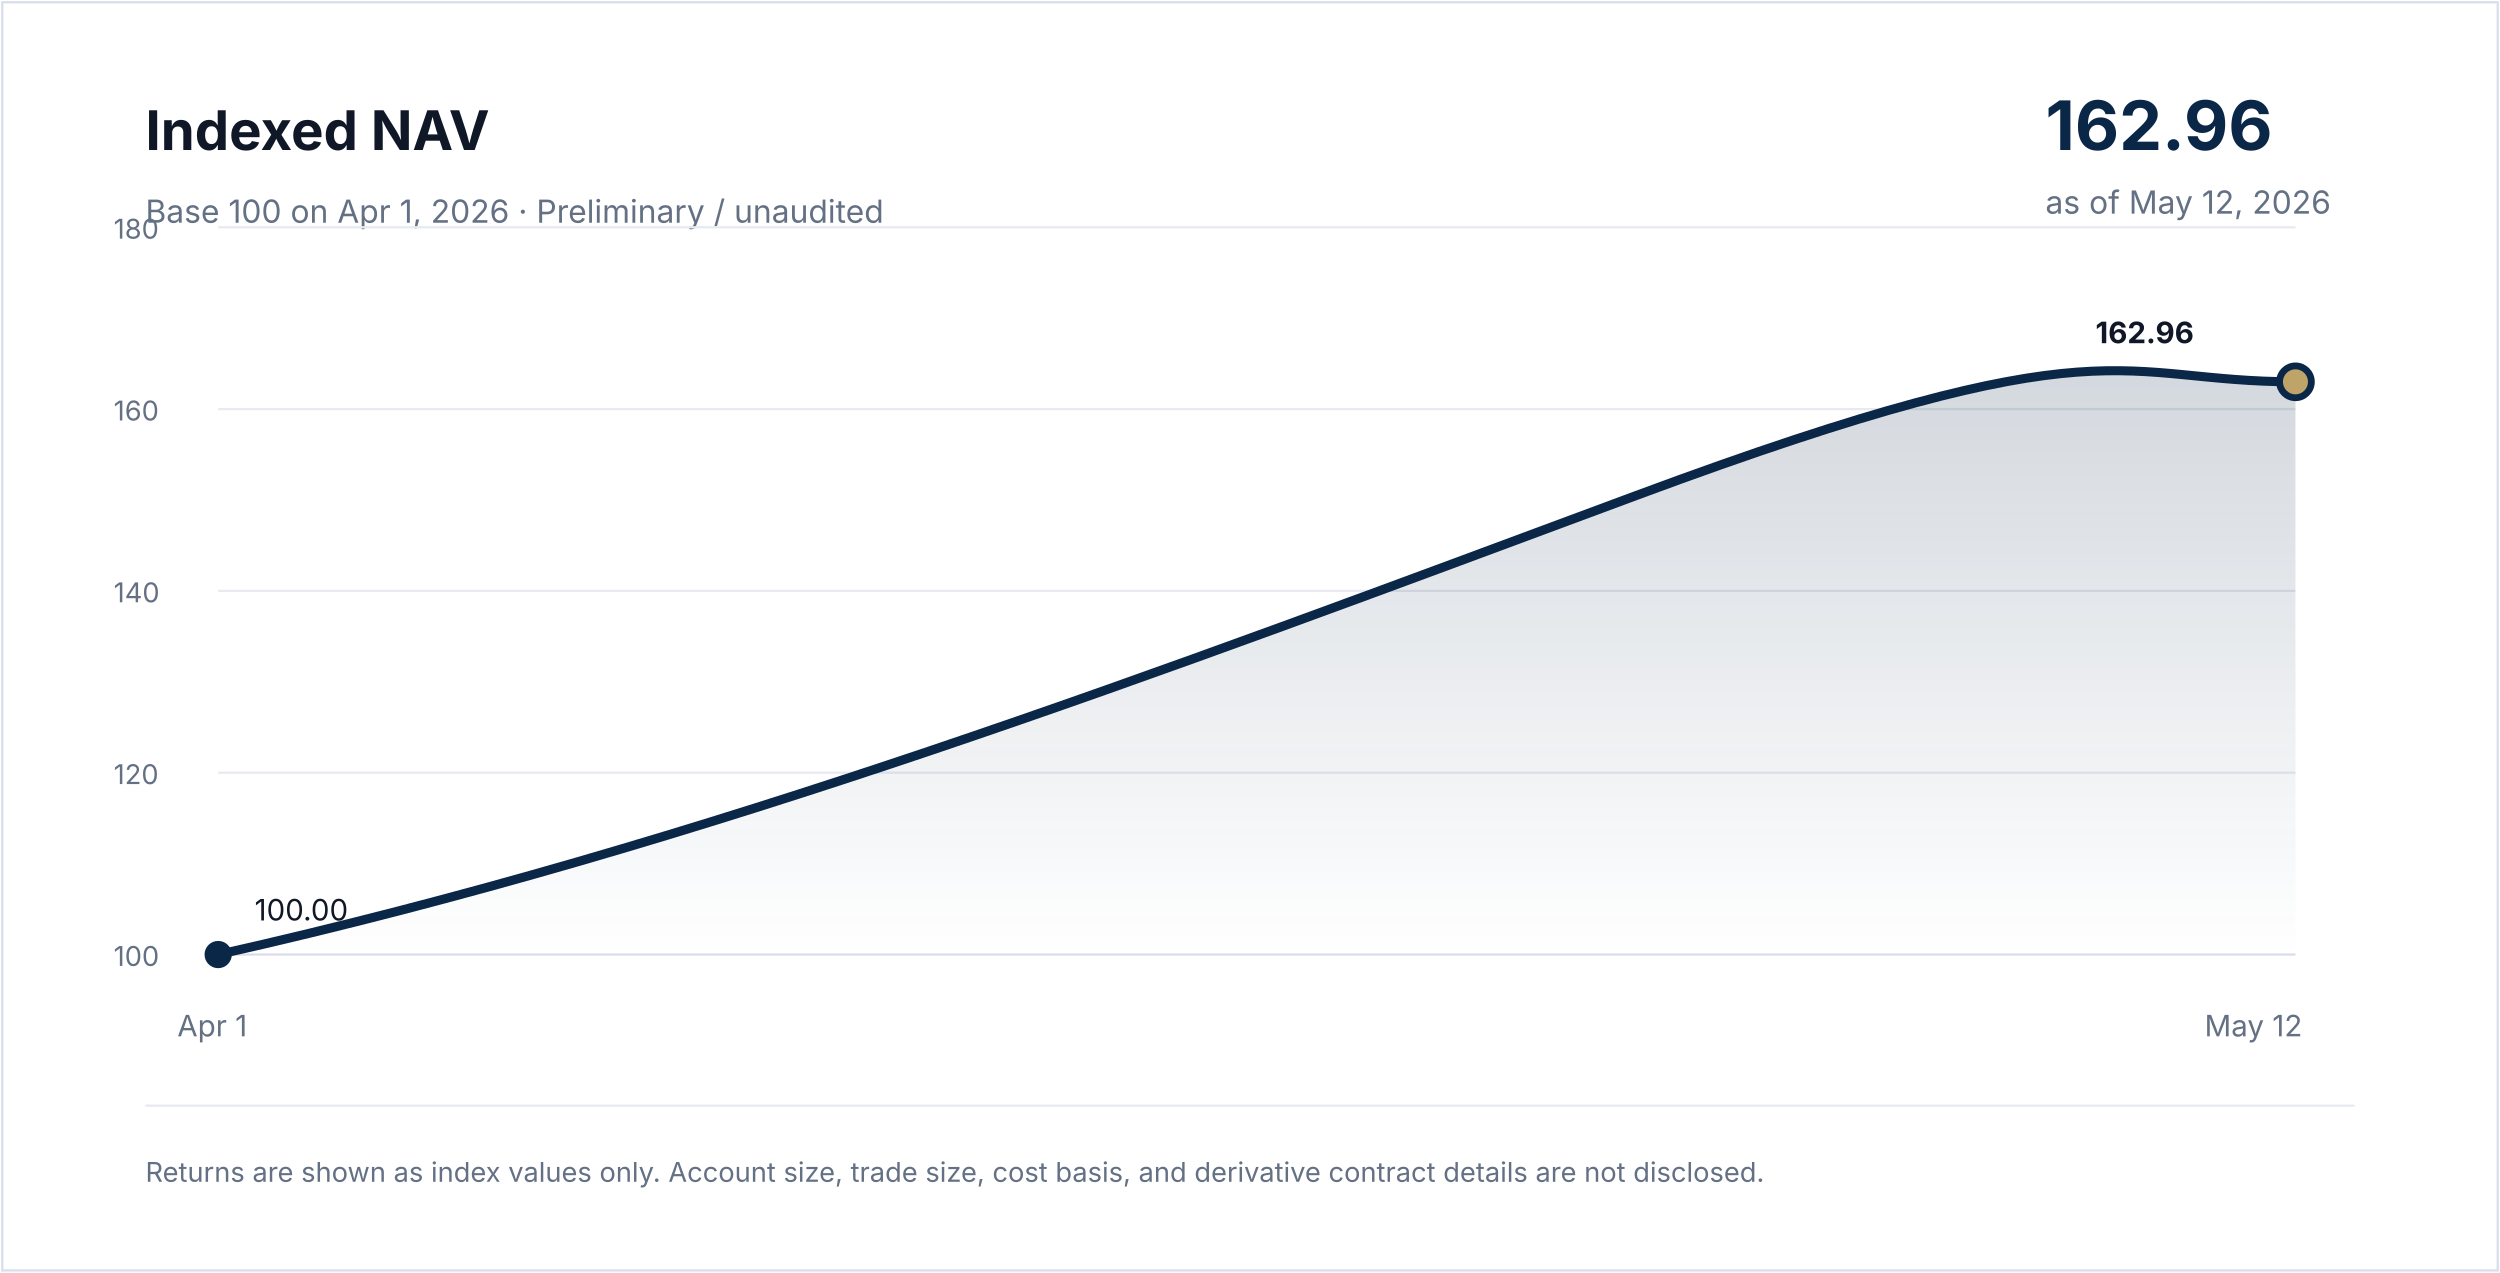
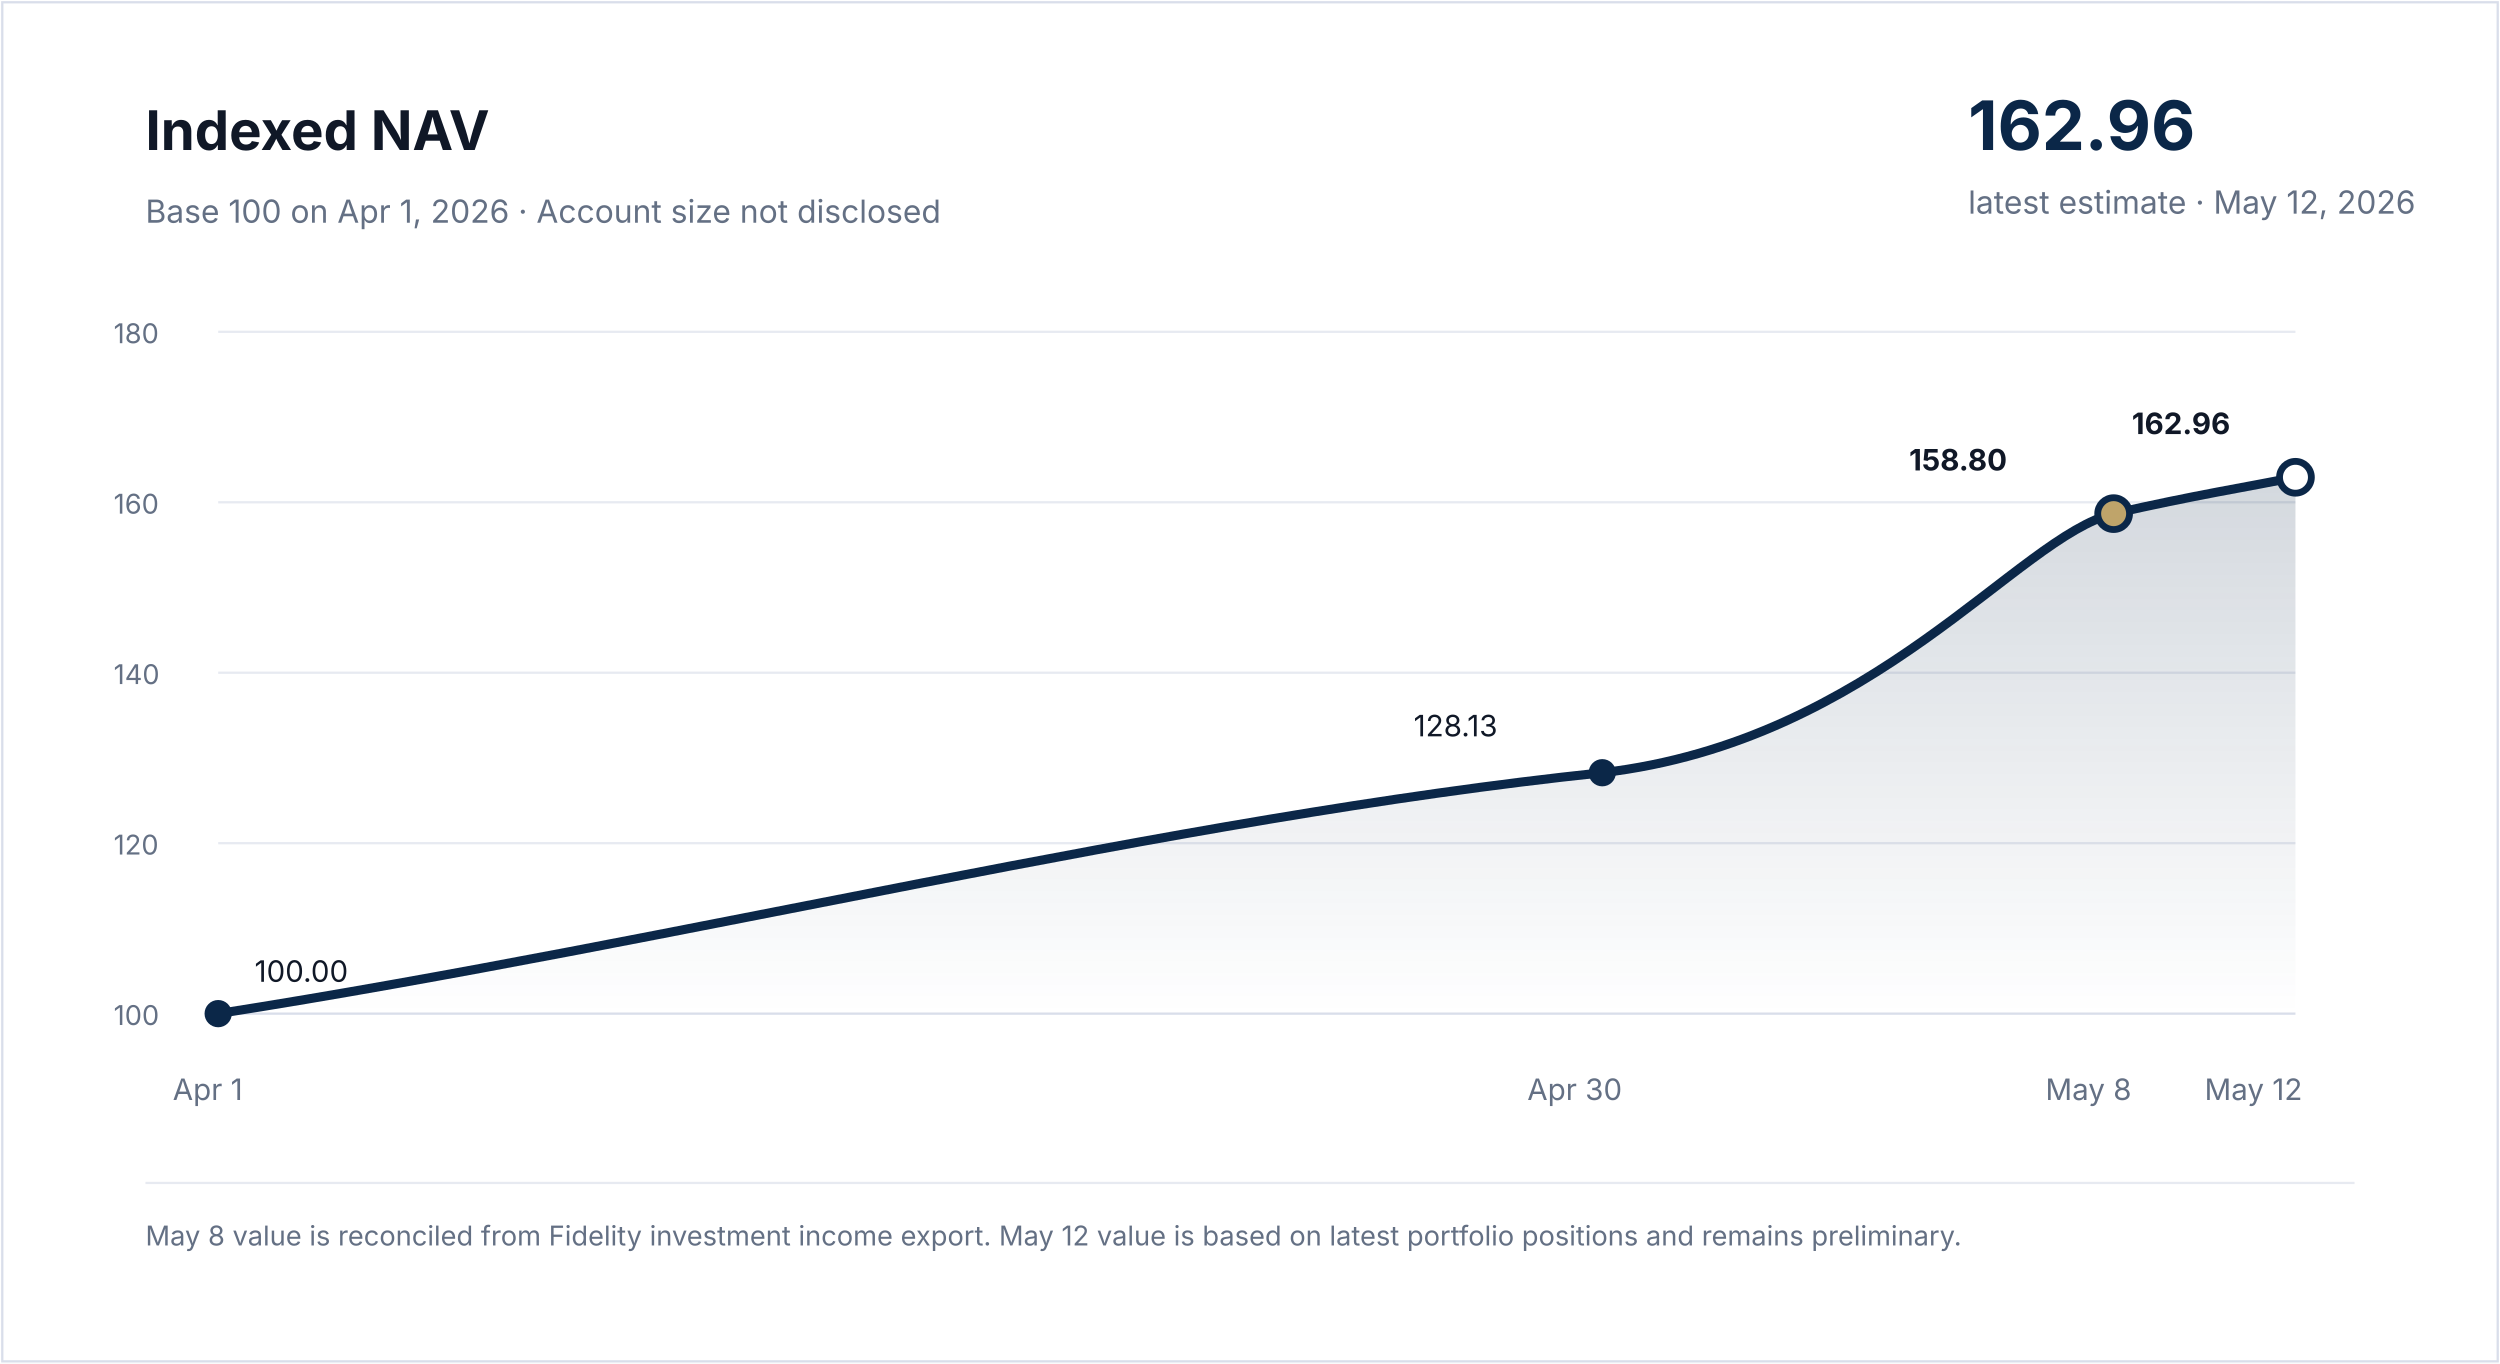
- <svg xmlns="http://www.w3.org/2000/svg" viewBox="0 0 1100 560" role="img" aria-labelledby="title desc">
-   <rect width="1100" height="560" fill="#ffffff" />
-   <rect x="1" y="1" width="1098" height="558" fill="#ffffff" stroke="#d9deea" />
+ <svg xmlns="http://www.w3.org/2000/svg" viewBox="0 0 1100 600" role="img" aria-labelledby="title desc">
+   <rect width="1100" height="600" fill="#ffffff" />
+   <rect x="1" y="1" width="1098" height="598" fill="#ffffff" stroke="#d9deea" />
  <text x="64" y="66" font-family="Inter, -apple-system, BlinkMacSystemFont, Segoe UI, sans-serif" font-size="24" font-weight="700" fill="#101827">Indexed NAV</text>
-   <text x="64" y="98" font-family="Inter, -apple-system, BlinkMacSystemFont, Segoe UI, sans-serif" font-size="14" fill="#647084">Base 100 on Apr 1, 2026 · Preliminary / unaudited</text>
-   <text x="900" y="66" font-family="Inter, -apple-system, BlinkMacSystemFont, Segoe UI, sans-serif" font-size="30" font-weight="700" fill="#0b2748">162.96</text>
-   <text x="900" y="94" font-family="Inter, -apple-system, BlinkMacSystemFont, Segoe UI, sans-serif" font-size="14" fill="#647084">as of May 12, 2026</text>
-   <line x1="96" y1="420" x2="1010" y2="420" stroke="#d9deea" />
-   <line x1="96" y1="340" x2="1010" y2="340" stroke="#e7eaf1" />
-   <line x1="96" y1="260" x2="1010" y2="260" stroke="#e7eaf1" />
-   <line x1="96" y1="180" x2="1010" y2="180" stroke="#e7eaf1" />
-   <line x1="96" y1="100" x2="1010" y2="100" stroke="#e7eaf1" />
-   <text x="50" y="425" font-family="Inter, -apple-system, BlinkMacSystemFont, Segoe UI, sans-serif" font-size="12" fill="#647084">100</text>
-   <text x="50" y="345" font-family="Inter, -apple-system, BlinkMacSystemFont, Segoe UI, sans-serif" font-size="12" fill="#647084">120</text>
-   <text x="50" y="265" font-family="Inter, -apple-system, BlinkMacSystemFont, Segoe UI, sans-serif" font-size="12" fill="#647084">140</text>
-   <text x="50" y="185" font-family="Inter, -apple-system, BlinkMacSystemFont, Segoe UI, sans-serif" font-size="12" fill="#647084">160</text>
-   <text x="50" y="105" font-family="Inter, -apple-system, BlinkMacSystemFont, Segoe UI, sans-serif" font-size="12" fill="#647084">180</text>
+   <text x="64" y="98" font-family="Inter, -apple-system, BlinkMacSystemFont, Segoe UI, sans-serif" font-size="14" fill="#647084">Base 100 on Apr 1, 2026 · Account size not disclosed</text>
+   <text x="866" y="66" font-family="Inter, -apple-system, BlinkMacSystemFont, Segoe UI, sans-serif" font-size="30" font-weight="700" fill="#0b2748">162.96</text>
+   <text x="866" y="94" font-family="Inter, -apple-system, BlinkMacSystemFont, Segoe UI, sans-serif" font-size="14" fill="#647084">latest estimate · May 12, 2026</text>
+   <line x1="96" y1="446" x2="1010" y2="446" stroke="#d9deea" />
+   <line x1="96" y1="371" x2="1010" y2="371" stroke="#e7eaf1" />
+   <line x1="96" y1="296" x2="1010" y2="296" stroke="#e7eaf1" />
+   <line x1="96" y1="221" x2="1010" y2="221" stroke="#e7eaf1" />
+   <line x1="96" y1="146" x2="1010" y2="146" stroke="#e7eaf1" />
+   <text x="50" y="451" font-family="Inter, -apple-system, BlinkMacSystemFont, Segoe UI, sans-serif" font-size="12" fill="#647084">100</text>
+   <text x="50" y="376" font-family="Inter, -apple-system, BlinkMacSystemFont, Segoe UI, sans-serif" font-size="12" fill="#647084">120</text>
+   <text x="50" y="301" font-family="Inter, -apple-system, BlinkMacSystemFont, Segoe UI, sans-serif" font-size="12" fill="#647084">140</text>
+   <text x="50" y="226" font-family="Inter, -apple-system, BlinkMacSystemFont, Segoe UI, sans-serif" font-size="12" fill="#647084">160</text>
+   <text x="50" y="151" font-family="Inter, -apple-system, BlinkMacSystemFont, Segoe UI, sans-serif" font-size="12" fill="#647084">180</text>
  <defs>
    <linearGradient id="area" x1="0" x2="0" y1="0" y2="1">
      <stop offset="0%" stop-color="#0b2748" stop-opacity="0.18" />
      <stop offset="100%" stop-color="#0b2748" stop-opacity="0" />
    </linearGradient>
  </defs>
-   <path d="M 96 420 C 310 372, 510 296, 720 218 S 930 168, 1010 168" fill="none" stroke="#0b2748" stroke-width="4" stroke-linecap="round" />
-   <path d="M 96 420 C 310 372, 510 296, 720 218 S 930 168, 1010 168 L 1010 420 L 96 420 Z" fill="url(#area)" />
-   <circle cx="96" cy="420" r="6" fill="#0b2748" />
-   <circle cx="1010" cy="168" r="7" fill="#bfa46a" stroke="#0b2748" stroke-width="3" />
-   <text x="78" y="456" font-family="Inter, -apple-system, BlinkMacSystemFont, Segoe UI, sans-serif" font-size="13" fill="#647084">Apr 1</text>
-   <text x="970" y="456" font-family="Inter, -apple-system, BlinkMacSystemFont, Segoe UI, sans-serif" font-size="13" fill="#647084">May 12</text>
-   <text x="112" y="405" font-family="Inter, -apple-system, BlinkMacSystemFont, Segoe UI, sans-serif" font-size="13" fill="#101827">100.00</text>
-   <text x="922" y="151" font-family="Inter, -apple-system, BlinkMacSystemFont, Segoe UI, sans-serif" font-size="13" font-weight="700" fill="#101827">162.96</text>
-   <rect x="64" y="486" width="972" height="1" fill="#e7eaf1" />
-   <text x="64" y="520" font-family="Inter, -apple-system, BlinkMacSystemFont, Segoe UI, sans-serif" font-size="12" fill="#647084">Returns are shown as index values only. Account size, trade size, cost basis, and derivative contract details are not disclosed.</text>
+   <path d="M 96 446 C 300 414, 515 360, 705 340 C 825 326, 888 236, 930 226 C 965 218, 990 214, 1010 210" fill="none" stroke="#0b2748" stroke-width="4" stroke-linecap="round" />
+   <path d="M 96 446 C 300 414, 515 360, 705 340 C 825 326, 888 236, 930 226 C 965 218, 990 214, 1010 210 L 1010 446 L 96 446 Z" fill="url(#area)" />
+   <circle cx="96" cy="446" r="6" fill="#0b2748" />
+   <circle cx="705" cy="340" r="6" fill="#0b2748" />
+   <circle cx="930" cy="226" r="7" fill="#bfa46a" stroke="#0b2748" stroke-width="3" />
+   <circle cx="1010" cy="210" r="7" fill="#ffffff" stroke="#0b2748" stroke-width="3" />
+   <text x="76" y="484" font-family="Inter, -apple-system, BlinkMacSystemFont, Segoe UI, sans-serif" font-size="13" fill="#647084">Apr 1</text>
+   <text x="672" y="484" font-family="Inter, -apple-system, BlinkMacSystemFont, Segoe UI, sans-serif" font-size="13" fill="#647084">Apr 30</text>
+   <text x="900" y="484" font-family="Inter, -apple-system, BlinkMacSystemFont, Segoe UI, sans-serif" font-size="13" fill="#647084">May 8</text>
+   <text x="970" y="484" font-family="Inter, -apple-system, BlinkMacSystemFont, Segoe UI, sans-serif" font-size="13" fill="#647084">May 12</text>
+   <text x="112" y="432" font-family="Inter, -apple-system, BlinkMacSystemFont, Segoe UI, sans-serif" font-size="13" fill="#101827">100.00</text>
+   <text x="622" y="324" font-family="Inter, -apple-system, BlinkMacSystemFont, Segoe UI, sans-serif" font-size="13" fill="#101827">128.13</text>
+   <text x="840" y="207" font-family="Inter, -apple-system, BlinkMacSystemFont, Segoe UI, sans-serif" font-size="13" font-weight="700" fill="#101827">158.80</text>
+   <text x="938" y="191" font-family="Inter, -apple-system, BlinkMacSystemFont, Segoe UI, sans-serif" font-size="13" font-weight="700" fill="#101827">162.96</text>
+   <rect x="64" y="520" width="972" height="1" fill="#e7eaf1" />
+   <text x="64" y="548" font-family="Inter, -apple-system, BlinkMacSystemFont, Segoe UI, sans-serif" font-size="12" fill="#647084">May 8 value is reconciled from Fidelity investment income export. May 12 value is based on latest portfolio positions and remains preliminary.</text>
</svg>
